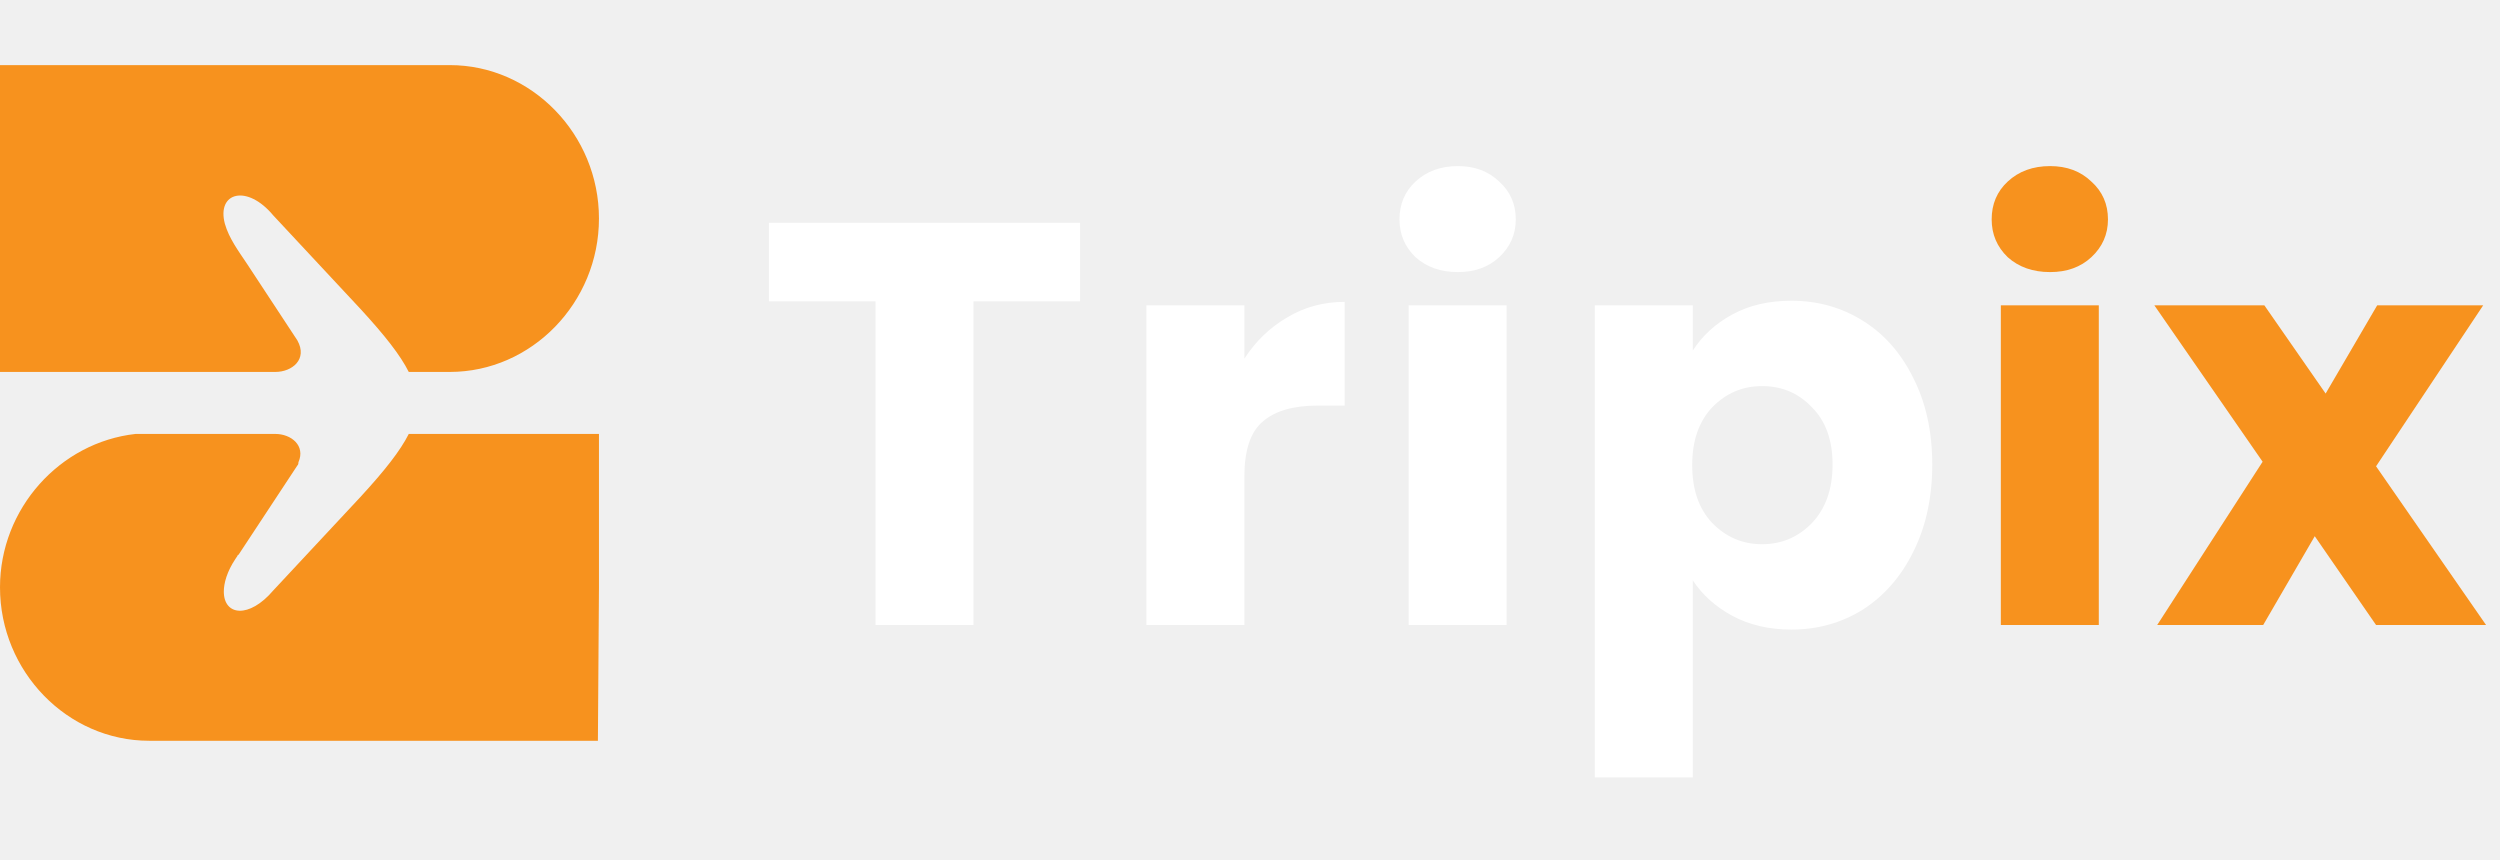
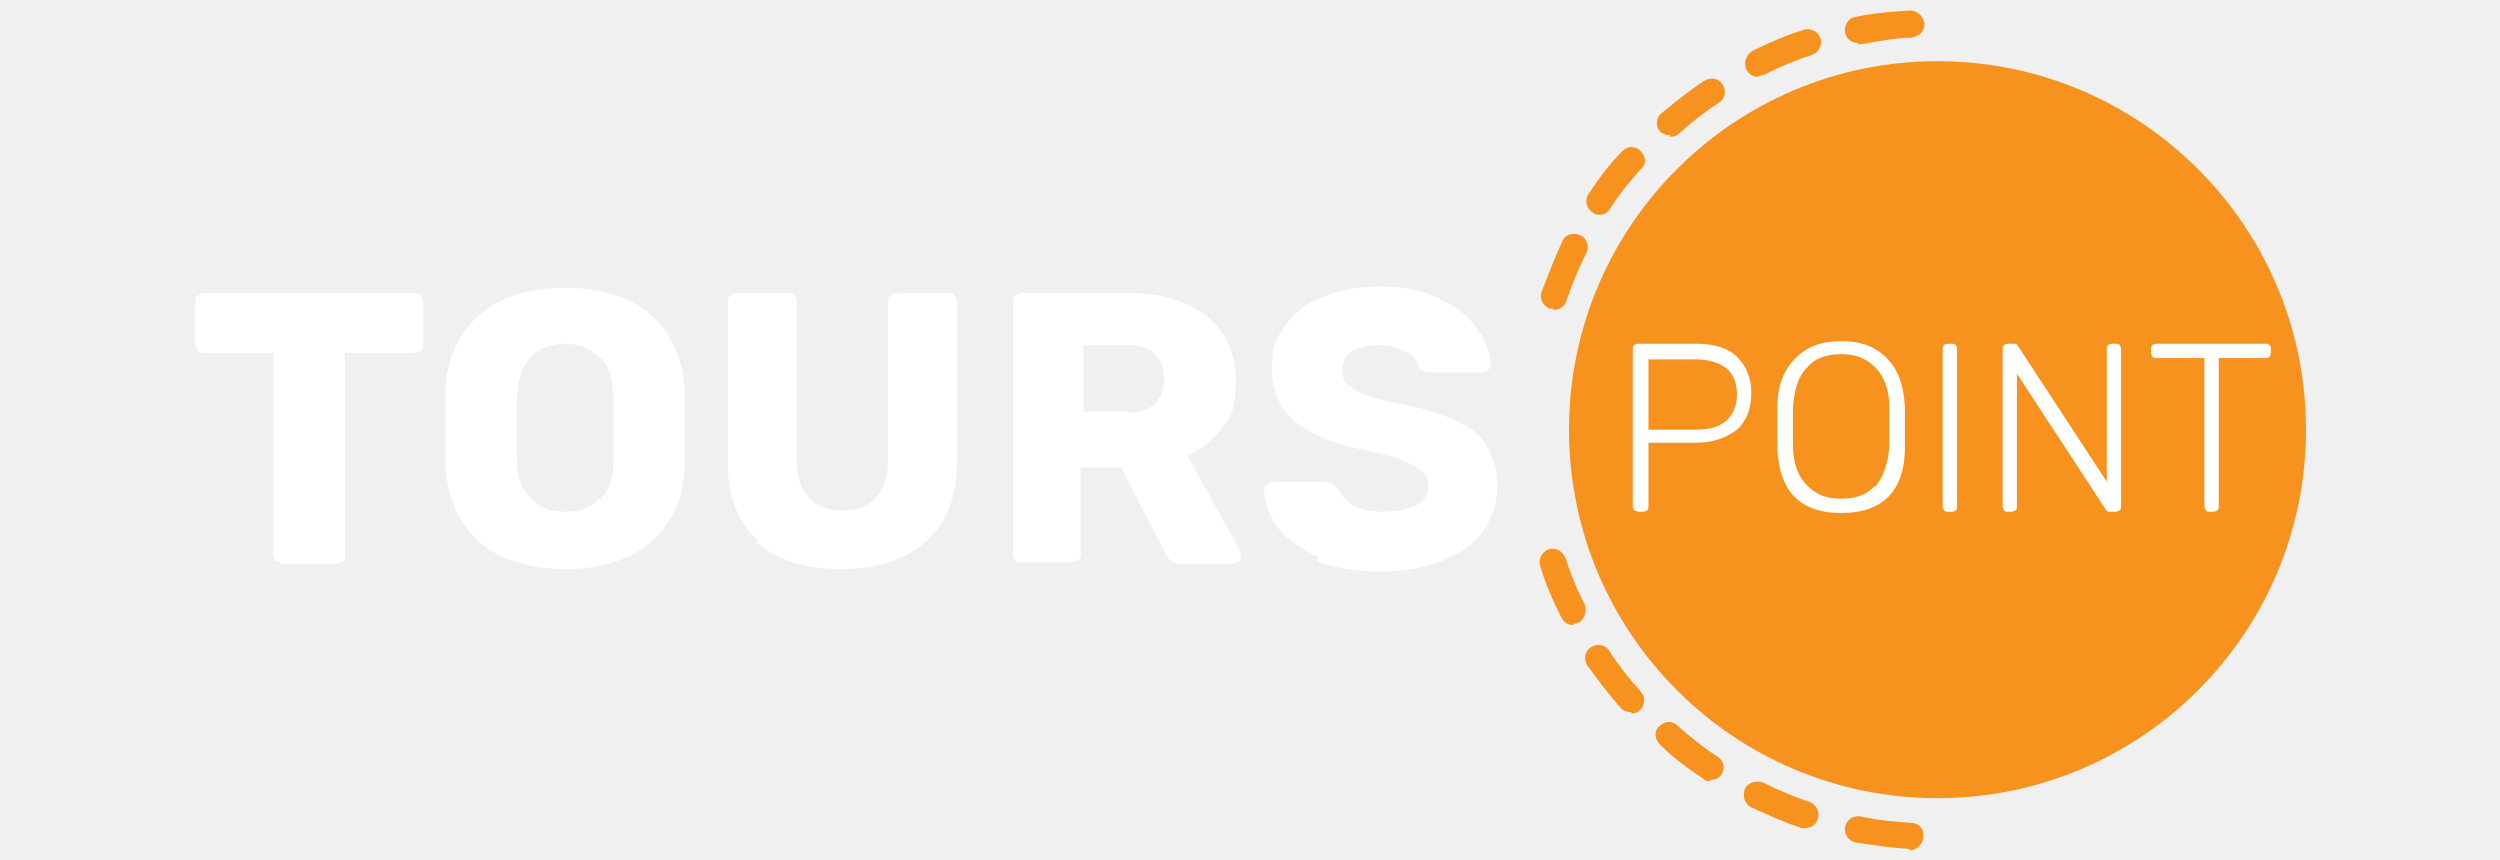
- <svg xmlns="http://www.w3.org/2000/svg" width="192" height="66" viewBox="0 0 192 66" fill="none">
-   <path d="M46 45.109V33.326H31.393C30.747 34.617 29.537 36.151 27.681 38.168L20.983 45.351C19.126 47.53 17.189 47.288 17.189 45.432C17.189 44.786 17.432 43.898 18.077 42.93L18.239 42.688C18.239 42.607 18.319 42.607 18.319 42.607L22.839 35.747C22.919 35.667 22.919 35.586 22.919 35.505C23.484 34.214 22.354 33.326 21.144 33.326H10.411C4.6 33.972 0 39.056 0 45.109C0 51.565 5.165 56.891 11.46 56.891H45.919L46 45.109ZM27.681 23.723C29.537 25.74 30.747 27.274 31.393 28.565H34.54C40.835 28.565 46 23.239 46 16.782C46 10.326 40.835 5 34.54 5H0V28.565H21.144C22.435 28.565 23.646 27.596 22.839 26.144L18.965 20.253C18.319 19.284 17.593 18.316 17.27 17.186C16.625 14.765 18.965 14.119 20.983 16.54L27.681 23.723Z" fill="#F7921E" />
-   <path d="M82.948 17.112V23.14H74.764V48H67.24V23.14H59.056V17.112H82.948ZM95.568 27.54C96.448 26.191 97.548 25.135 98.868 24.372C100.188 23.58 101.655 23.184 103.268 23.184V31.148H101.2C99.323 31.148 97.915 31.559 96.976 32.38C96.037 33.172 95.568 34.58 95.568 36.604V48H88.044V23.448H95.568V27.54ZM111.968 20.896C110.648 20.896 109.563 20.515 108.712 19.752C107.891 18.96 107.48 17.992 107.48 16.848C107.48 15.675 107.891 14.707 108.712 13.944C109.563 13.152 110.648 12.756 111.968 12.756C113.259 12.756 114.315 13.152 115.136 13.944C115.987 14.707 116.412 15.675 116.412 16.848C116.412 17.992 115.987 18.96 115.136 19.752C114.315 20.515 113.259 20.896 111.968 20.896ZM115.708 23.448V48H108.184V23.448H115.708ZM130.005 26.924C130.738 25.78 131.75 24.856 133.041 24.152C134.332 23.448 135.842 23.096 137.573 23.096C139.597 23.096 141.43 23.609 143.073 24.636C144.716 25.663 146.006 27.129 146.945 29.036C147.913 30.943 148.397 33.157 148.397 35.68C148.397 38.203 147.913 40.432 146.945 42.368C146.006 44.275 144.716 45.756 143.073 46.812C141.43 47.839 139.597 48.352 137.573 48.352C135.872 48.352 134.361 48 133.041 47.296C131.75 46.592 130.738 45.683 130.005 44.568V59.704H122.481V23.448H130.005V26.924ZM140.741 35.68C140.741 33.803 140.213 32.336 139.157 31.28C138.13 30.195 136.854 29.652 135.329 29.652C133.833 29.652 132.557 30.195 131.501 31.28C130.474 32.365 129.961 33.847 129.961 35.724C129.961 37.601 130.474 39.083 131.501 40.168C132.557 41.253 133.833 41.796 135.329 41.796C136.825 41.796 138.101 41.253 139.157 40.168C140.213 39.053 140.741 37.557 140.741 35.68Z" fill="white" />
-   <path d="M157.448 20.896C156.128 20.896 155.043 20.515 154.192 19.752C153.371 18.96 152.96 17.992 152.96 16.848C152.96 15.675 153.371 14.707 154.192 13.944C155.043 13.152 156.128 12.756 157.448 12.756C158.739 12.756 159.795 13.152 160.616 13.944C161.467 14.707 161.892 15.675 161.892 16.848C161.892 17.992 161.467 18.96 160.616 19.752C159.795 20.515 158.739 20.896 157.448 20.896ZM161.188 23.448V48H153.664V23.448H161.188ZM182.481 48L177.773 41.18L173.813 48H165.673L173.769 35.46L165.453 23.448H173.901L178.609 30.224L182.569 23.448H190.709L182.481 35.812L190.929 48H182.481Z" fill="#F7921E" />
+ <svg xmlns="http://www.w3.org/2000/svg" id="Layer_1" version="1.1" viewBox="0 0 192 66">
+   <defs>
+     <style>
+       .st0 {
+         fill: #f7921e;
+       }
+ 
+       .st1 {
+         fill: #fff;
+       }
+     </style>
+   </defs>
+   <circle class="st0" cx="148.8" cy="33" r="28.3" />
+   <path class="st0" d="M119.3,23.7c-.1,0-.2,0-.3,0-.5-.2-.8-.8-.6-1.3.5-1.3,1-2.6,1.6-3.9.2-.5.9-.7,1.4-.4.5.2.7.9.4,1.4-.6,1.2-1.1,2.4-1.5,3.6-.1.4-.5.7-1,.7ZM122.9,16.5c-.2,0-.4,0-.6-.2-.5-.3-.6-1-.3-1.4.8-1.2,1.6-2.3,2.6-3.3.4-.4,1-.4,1.4,0s.5,1,0,1.4c-.9,1-1.7,2-2.4,3.1-.2.3-.5.4-.8.4h0ZM128.3,10.4c-.3,0-.6-.1-.8-.3-.4-.4-.3-1.1.1-1.4,1.1-.9,2.2-1.8,3.3-2.5.5-.3,1.1-.2,1.4.3.3.5.2,1.1-.3,1.4-1.1.7-2.1,1.5-3.1,2.4-.2.2-.4.2-.7.2h0ZM135,5.9c-.4,0-.7-.2-.9-.6-.2-.5,0-1.1.5-1.4,1.2-.6,2.6-1.2,3.9-1.6.5-.2,1.1.1,1.3.6.2.5-.1,1.1-.6,1.3-1.2.4-2.5.9-3.6,1.5-.1,0-.3.1-.4.1h0ZM142.7,3.3c-.5,0-.9-.3-1-.8-.1-.5.2-1.1.8-1.2,1.4-.3,2.8-.4,4.2-.5.5,0,1,.4,1.1,1,0,.6-.4,1-1,1.1-1.3,0-2.6.3-3.9.5h-.2,0Z" />
+   <g>
+     <path class="st1" d="M21.2,43.1s-.2-.3-.2-.5v-15.5h-5.3c-.2,0-.4,0-.5-.2-.2-.2-.2-.3-.2-.5v-3.2c0-.2,0-.4.2-.5.2-.1.3-.2.5-.2h16.1c.2,0,.4,0,.5.2s.2.3.2.5v3.2c0,.2,0,.4-.2.5s-.3.2-.5.2h-5.3v15.5c0,.2,0,.4-.2.5s-.3.2-.5.2h-3.9c-.2,0-.4,0-.5-.2h0Z" />
+     <path class="st1" d="M36.8,41.6c-1.6-1.4-2.5-3.4-2.6-6.1v-5.2c0-2.6,1-4.7,2.6-6.1s3.8-2.1,6.6-2.1,5,.7,6.6,2.1c1.6,1.4,2.5,3.4,2.6,6.1,0,1.1,0,2,0,2.6s0,1.4,0,2.6c0,2.7-1,4.7-2.6,6.1s-3.8,2.1-6.6,2.1-5-.7-6.6-2.1h0ZM46.1,38.4c.7-.7,1-1.7,1-3,0-1.1,0-2,0-2.5s0-1.3,0-2.5c0-1.3-.4-2.4-1.1-3s-1.5-1-2.6-1-1.9.3-2.6,1-1,1.7-1.1,3v4.9c0,1.3.4,2.4,1.1,3,.6.7,1.5,1,2.6,1s2-.3,2.6-1Z" />
+     <path class="st1" d="M58.3,41.6c-1.6-1.4-2.4-3.4-2.4-6.2v-12.2c0-.2,0-.4.2-.5s.3-.2.5-.2h3.8c.2,0,.4,0,.6.2s.2.3.2.5v12.1c0,1.3.3,2.3.9,2.9.6.7,1.5,1,2.6,1s2-.3,2.6-1c.6-.7.9-1.6.9-2.9v-12.1c0-.2,0-.4.2-.5s.3-.2.5-.2h3.9c.2,0,.4,0,.5.2.1.1.2.3.2.5v12.2c0,2.8-.8,4.8-2.4,6.2s-3.7,2.1-6.5,2.1-5-.7-6.6-2.1h0Z" />
+     <path class="st1" d="M78,43.1s-.2-.3-.2-.5v-19.4c0-.2,0-.4.2-.5s.3-.2.5-.2h8.1c2.6,0,4.6.6,6.1,1.8s2.2,2.9,2.2,5-.3,2.6-1,3.5c-.7,1-1.6,1.7-2.7,2.2l4.1,7.4s0,.2,0,.3c0,.2,0,.3-.2.4s-.3.2-.4.2h-4c-.6,0-1-.3-1.2-.8l-3.4-6.6h-3.1v6.6c0,.2,0,.4-.2.5s-.3.2-.6.2h-3.8c-.2,0-.4,0-.5-.2h0ZM86.6,31.7c.9,0,1.6-.2,2.1-.7.5-.5.7-1.1.7-1.9s-.2-1.4-.7-1.9-1.2-.7-2.1-.7h-3.4v5.1h3.4,0Z" />
+     <path class="st1" d="M101.3,42.8c-1.3-.6-2.4-1.3-3.1-2.2s-1.1-1.9-1.1-3c0-.2,0-.3.2-.4s.3-.2.5-.2h3.8c.2,0,.4,0,.6.1.2,0,.3.2.5.4.3.5.7,1,1.2,1.3s1.3.5,2.3.5,2-.2,2.6-.5.9-.9.9-1.5-.2-.8-.5-1.1c-.3-.3-.8-.5-1.4-.8s-1.6-.5-2.9-.8c-2.4-.5-4.2-1.2-5.4-2.2-1.2-1-1.8-2.3-1.8-4.1s.3-2.3,1-3.3,1.6-1.7,2.9-2.2,2.7-.8,4.4-.8,3.2.3,4.5.9c1.3.6,2.2,1.3,2.9,2.3.7.9,1,1.8,1.1,2.7,0,.2,0,.3-.2.5-.1.1-.3.2-.5.2h-3.9c-.2,0-.4,0-.6-.1s-.3-.2-.4-.4c-.1-.5-.4-.9-1-1.1-.5-.3-1.2-.5-2-.5s-1.6.2-2.1.5c-.5.3-.7.8-.7,1.4s.1.8.4,1.1c.3.3.7.5,1.3.8.6.2,1.5.5,2.6.7,1.8.3,3.3.8,4.4,1.3,1.1.5,1.9,1.1,2.4,2s.8,1.8.8,3-.4,2.5-1.1,3.5-1.8,1.7-3.2,2.3c-1.4.5-2.9.8-4.7.8s-3.5-.3-4.9-.8h0Z" />
+     <path class="st1" d="M125.5,39.2s-.1-.2-.1-.3v-12.1c0-.1,0-.2.1-.3,0,0,.2-.1.3-.1h4.5c1.3,0,2.4.3,3.1,1s1.1,1.6,1.1,2.8-.4,2.2-1.1,2.8c-.8.6-1.8,1-3.1,1h-3.7v4.9c0,.1,0,.2-.1.3,0,0-.2.1-.3.1h-.3c-.1,0-.2,0-.3-.1h0ZM130.2,33c1.1,0,1.8-.2,2.4-.7.5-.5.8-1.1.8-2s-.3-1.6-.8-2-1.3-.7-2.4-.7h-3.6v5.4h3.6Z" />
+     <path class="st1" d="M136.5,34.4v-3.1c0-1.7.5-2.9,1.4-3.8s2-1.3,3.5-1.3,2.6.4,3.5,1.3c.9.9,1.3,2.1,1.4,3.8,0,.7,0,1.3,0,1.5s0,.8,0,1.5c0,3.4-1.7,5.1-4.9,5.1s-4.8-1.7-4.9-5.1ZM144,37.4c.6-.7,1-1.7,1.1-3.1,0-.7,0-1.2,0-1.5s0-.7,0-1.5c0-1.4-.4-2.4-1.1-3.1-.7-.7-1.5-1-2.6-1s-2,.3-2.6,1c-.7.7-1,1.7-1.1,3.1v2.9c0,1.4.4,2.4,1.1,3.1s1.5,1,2.6,1,2-.3,2.6-1h0Z" />
+     <path class="st1" d="M149.3,39.2s-.1-.2-.1-.3v-12.1c0-.1,0-.2.1-.3,0,0,.2-.1.3-.1h.3c.1,0,.2,0,.3.1,0,0,.1.2.1.3v12.1c0,.1,0,.2-.1.3s-.2.1-.3.1h-.3c-.1,0-.2,0-.3-.1Z" />
+     <path class="st1" d="M153.9,39.2s-.1-.2-.1-.3v-12.1c0-.1,0-.2.1-.3,0,0,.2-.1.3-.1h.4c.2,0,.3,0,.4.2l6.8,10.4v-10.2c0-.1,0-.2.1-.3,0,0,.2-.1.3-.1h.3c.1,0,.2,0,.3.1,0,0,.1.2.1.3v12.1c0,.1,0,.2-.1.3,0,0-.2.1-.3.1h-.4c-.2,0-.3,0-.4-.2l-6.8-10.4v10.2c0,.1,0,.2-.1.3,0,0-.2.1-.3.1h-.3c-.1,0-.2,0-.3-.1h0Z" />
+     <path class="st1" d="M169.4,39.2s-.1-.2-.1-.3v-11.4h-3.7c-.1,0-.2,0-.3-.1,0,0-.1-.2-.1-.3v-.3c0-.1,0-.2.1-.3,0,0,.2-.1.3-.1h8.4c.1,0,.2,0,.3.1s.1.2.1.3v.3c0,.1,0,.2-.1.3s-.2.1-.3.1h-3.6v11.4c0,.1,0,.2-.1.3,0,0-.2.1-.3.1h-.3c-.1,0-.2,0-.3-.1h0Z" />
+   </g>
+   <path class="st0" d="M146.6,65.2h0c-1.4-.1-2.8-.3-4.1-.5-.5-.1-.9-.6-.8-1.2.1-.5.6-.9,1.2-.8,1.3.3,2.6.4,3.9.5.6,0,1,.5.9,1.1,0,.5-.5,1-1,1h0ZM138.7,63.6c-.1,0-.2,0-.3,0-1.3-.4-2.6-1-3.9-1.6-.5-.2-.7-.9-.5-1.4s.9-.7,1.4-.5c1.2.6,2.4,1.1,3.6,1.5.5.2.8.8.6,1.3-.1.4-.5.7-1,.7h0ZM131.4,60c-.2,0-.4,0-.6-.2-1.2-.8-2.3-1.6-3.3-2.6-.4-.4-.5-1-.1-1.4s1-.5,1.4-.1c1,.9,2,1.7,3.1,2.4.5.3.6.9.3,1.4-.2.3-.5.4-.9.4h0ZM125.3,54.7c-.3,0-.6-.1-.8-.3-.9-1-1.8-2.2-2.6-3.3-.3-.5-.2-1.1.3-1.4.5-.3,1.1-.2,1.4.3.7,1.1,1.5,2.1,2.4,3.1.4.4.3,1.1,0,1.4-.2.2-.4.3-.7.3h0ZM120.8,48c-.4,0-.7-.2-.9-.6-.6-1.2-1.2-2.5-1.6-3.9-.2-.5.1-1.1.6-1.3s1.1.1,1.3.6c.4,1.2.9,2.5,1.5,3.6.2.5,0,1.1-.4,1.4-.1,0-.3.1-.4.1h0Z" />
</svg>
